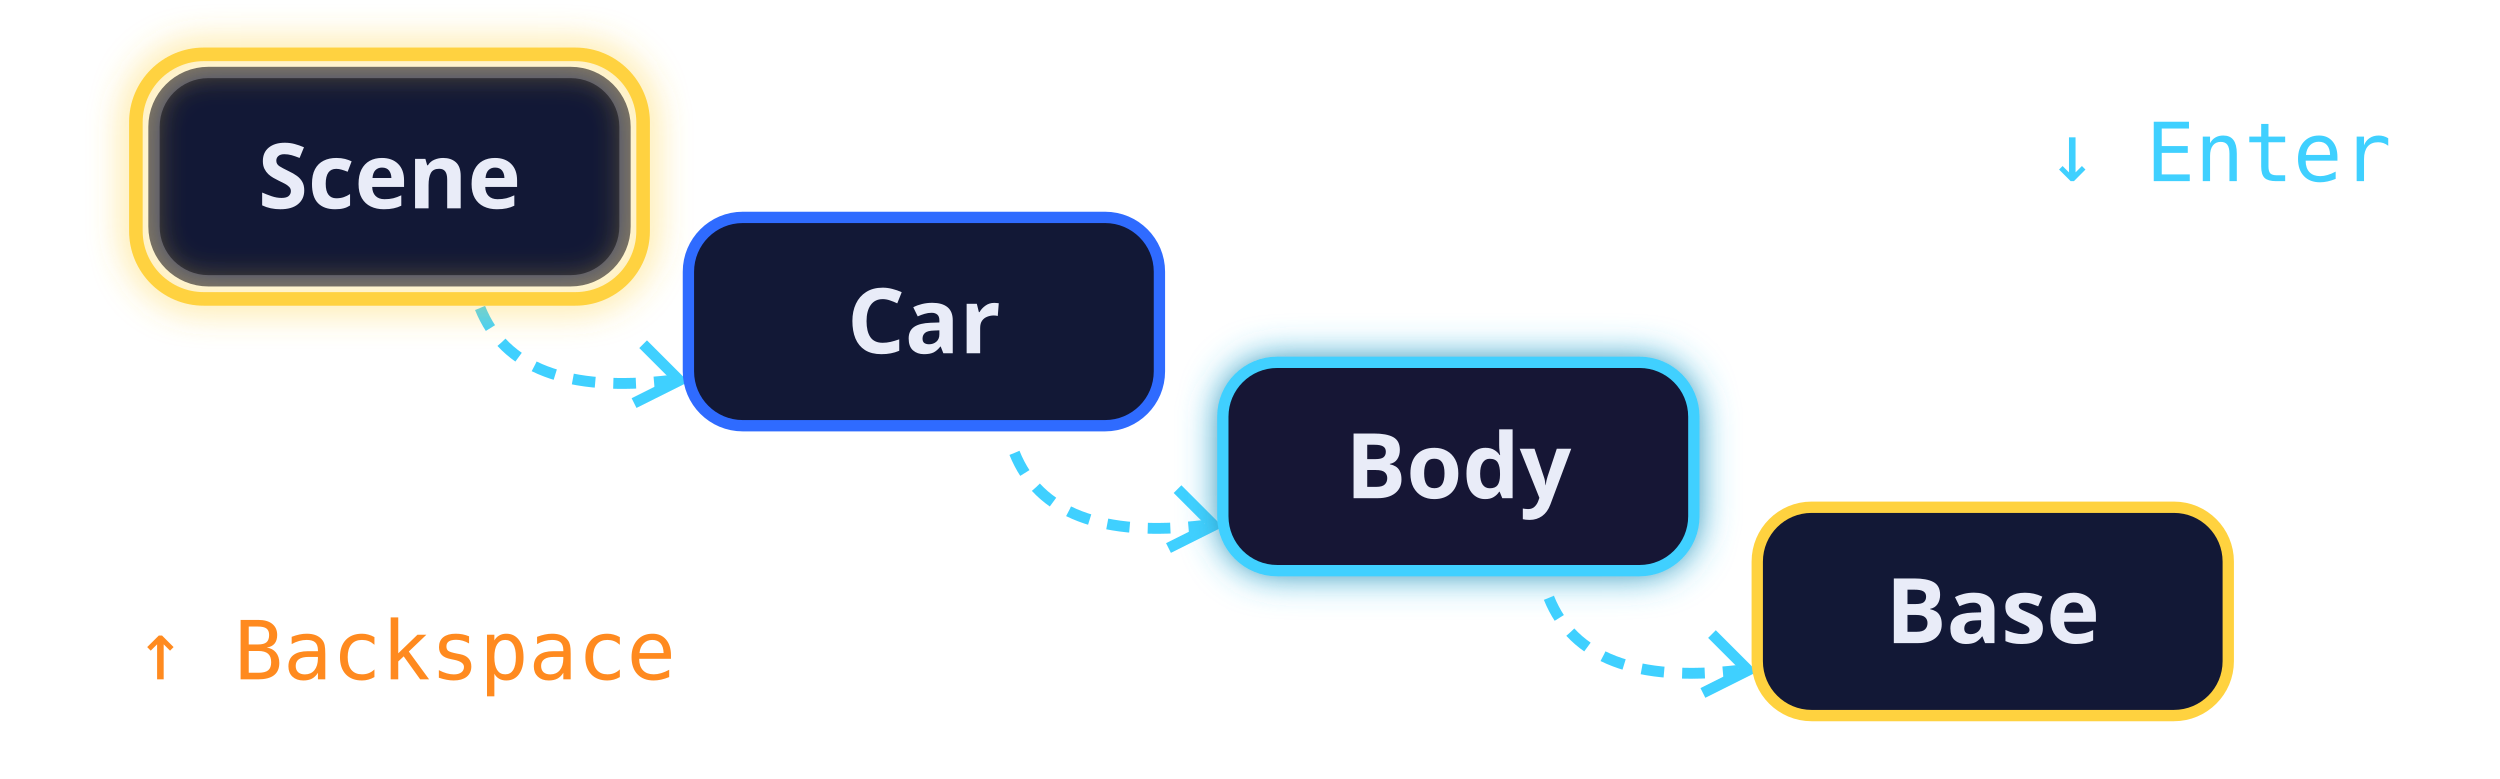
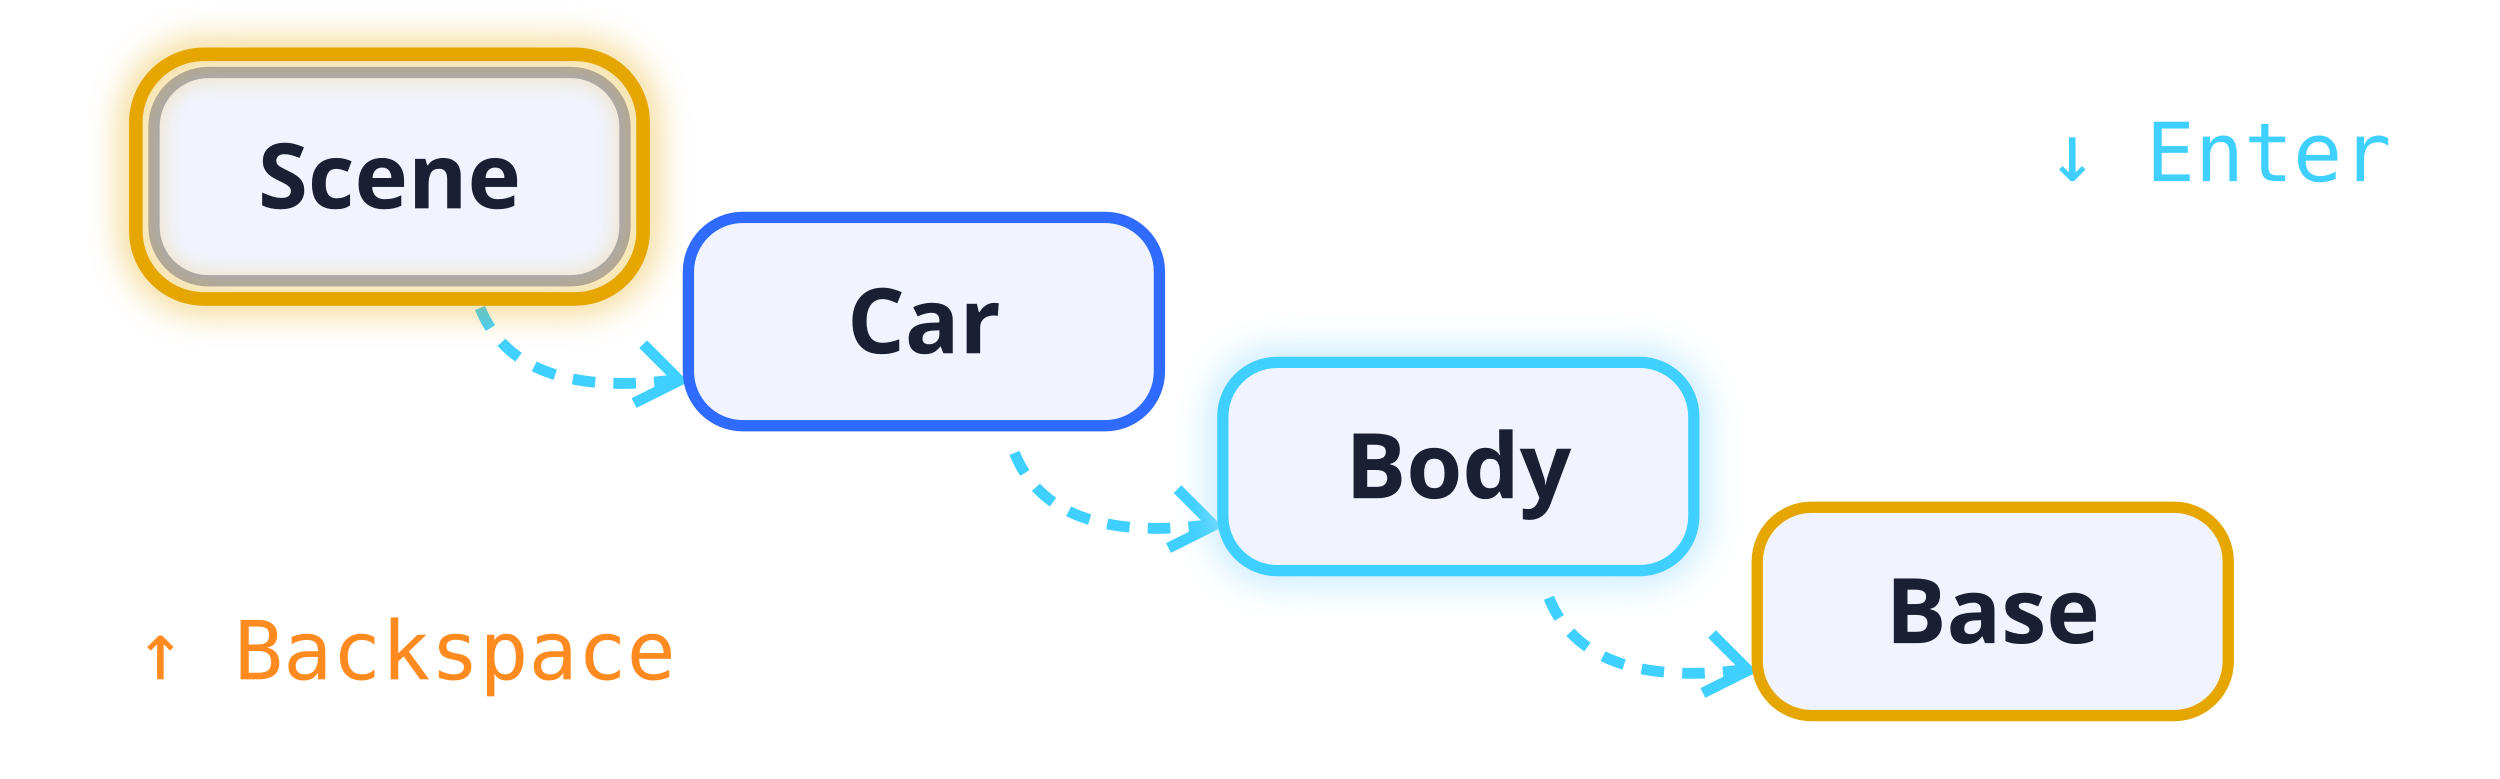
- <svg xmlns="http://www.w3.org/2000/svg" viewBox="0 0 552 172" role="img" aria-label="Levels Scene, Car, Body, Base: Enter goes down, Backspace goes up" style="display:block;width:100%;height:auto;background:#0A0D1C;border-radius:12px">
+ <svg xmlns="http://www.w3.org/2000/svg" viewBox="0 0 552 172" role="img" aria-label="Levels Scene, Car, Body, Base: Enter goes down, Backspace goes up" style="display:block;width:100%;height:auto;border-radius:12px">
  <defs>
    <linearGradient id="ho-navigate-accentGrad" x1="0" y1="0" x2="1" y2="0">
      <stop offset="0" stop-color="#2F6BFF" />
      <stop offset="0.5" stop-color="#8B5CFF" />
      <stop offset="1" stop-color="#FF5FA2" />
    </linearGradient>
    <linearGradient id="ho-navigate-floorFade" x1="0" y1="0" x2="0" y2="1">
      <stop offset="0" stop-color="#FFFFFF" stop-opacity="0" />
      <stop offset="0.5" stop-color="#FFFFFF" stop-opacity="1" />
      <stop offset="1" stop-color="#FFFFFF" stop-opacity="0" />
    </linearGradient>
    <mask id="ho-navigate-floorMask">
      <rect x="900" y="300" width="1200" height="700" fill="url(#ho-navigate-floorFade)" />
    </mask>
    <filter id="ho-navigate-glow" x="-30%" y="-30%" width="160%" height="160%">
      <feGaussianBlur stdDeviation="4" result="b" />
      <feMerge>
        <feMergeNode in="b" />
        <feMergeNode in="SourceGraphic" />
      </feMerge>
    </filter>
    <filter id="ho-navigate-softGlow" x="-50%" y="-50%" width="200%" height="200%">
      <feGaussianBlur stdDeviation="10" result="b" />
      <feMerge>
        <feMergeNode in="b" />
        <feMergeNode in="SourceGraphic" />
      </feMerge>
    </filter>
  </defs>
-   <rect x="34" y="16" width="104" height="46" rx="12" fill="#121836" stroke="#4A5070" stroke-width="2.5" />
-   <text x="86.0" y="46.0" font-family="IBM Plex Sans, sans-serif" font-size="20" font-weight="600" fill="#E9ECF8" text-anchor="middle">Scene</text>
+   <rect x="34" y="16" width="104" height="46" rx="12" fill="#F1F4FF" stroke="#A3A9C2" stroke-width="2.5" />
+   <text x="86.0" y="46.0" font-family="IBM Plex Sans, sans-serif" font-size="20" font-weight="600" fill="#1B1F33" text-anchor="middle">Scene</text>
  <path d="M106 68 q8 20 42 16" fill="none" stroke="#3FD0FF" stroke-width="2.4" stroke-dasharray="5 4" />
  <path d="M142 76 l8 8 l-10 5" fill="none" stroke="#3FD0FF" stroke-width="2.4" />
-   <rect x="152" y="48" width="104" height="46" rx="12" fill="#121836" stroke="#2F6BFF" stroke-width="2.5" />
-   <text x="204.0" y="78.0" font-family="IBM Plex Sans, sans-serif" font-size="20" font-weight="600" fill="#E9ECF8" text-anchor="middle">Car</text>
+   <rect x="152" y="48" width="104" height="46" rx="12" fill="#F1F4FF" stroke="#2F6BFF" stroke-width="2.5" />
+   <text x="204.0" y="78.0" font-family="IBM Plex Sans, sans-serif" font-size="20" font-weight="600" fill="#1B1F33" text-anchor="middle">Car</text>
  <path d="M224 100 q8 20 42 16" fill="none" stroke="#3FD0FF" stroke-width="2.4" stroke-dasharray="5 4" />
  <path d="M260 108 l8 8 l-10 5" fill="none" stroke="#3FD0FF" stroke-width="2.4" />
-   <rect x="270" y="80" width="104" height="46" rx="12" fill="#121836" stroke="#3FD0FF" stroke-width="2.5" filter="url(#ho-navigate-glow)" />
-   <text x="322.0" y="110.0" font-family="IBM Plex Sans, sans-serif" font-size="20" font-weight="600" fill="#E9ECF8" text-anchor="middle">Body</text>
+   <rect x="270" y="80" width="104" height="46" rx="12" fill="#F1F4FF" stroke="#3FD0FF" stroke-width="2.5" filter="url(#ho-navigate-glow)" />
+   <text x="322.0" y="110.0" font-family="IBM Plex Sans, sans-serif" font-size="20" font-weight="600" fill="#1B1F33" text-anchor="middle">Body</text>
  <path d="M342 132 q8 20 42 16" fill="none" stroke="#3FD0FF" stroke-width="2.4" stroke-dasharray="5 4" />
  <path d="M378 140 l8 8 l-10 5" fill="none" stroke="#3FD0FF" stroke-width="2.4" />
-   <rect x="388" y="112" width="104" height="46" rx="12" fill="#121836" stroke="#FFD23F" stroke-width="2.5" />
-   <text x="440.0" y="142.0" font-family="IBM Plex Sans, sans-serif" font-size="20" font-weight="600" fill="#E9ECF8" text-anchor="middle">Base</text>
+   <rect x="388" y="112" width="104" height="46" rx="12" fill="#F1F4FF" stroke="#E5A600" stroke-width="2.5" />
+   <text x="440.0" y="142.0" font-family="IBM Plex Sans, sans-serif" font-size="20" font-weight="600" fill="#1B1F33" text-anchor="middle">Base</text>
  <text x="528.0" y="40.0" font-family="IBM Plex Mono, monospace" font-size="18" font-weight="500" fill="#3FD0FF" text-anchor="end">↓ Enter<animate attributeName="opacity" values="1;1;1;0.25;0.25;0.25" keyTimes="0.00;0.16;0.33;0.50;0.66;0.83" calcMode="discrete" dur="6s" repeatCount="indefinite" />
  </text>
  <text x="30.0" y="150.0" font-family="IBM Plex Mono, monospace" font-size="18" font-weight="500" fill="#FF8A1F" text-anchor="start">↑ Backspace<animate attributeName="opacity" values="0.25;0.25;0.25;1;1;1" keyTimes="0.00;0.16;0.33;0.50;0.66;0.83" calcMode="discrete" dur="6s" repeatCount="indefinite" />
  </text>
  <g filter="url(#ho-navigate-glow)">
    <animateTransform attributeName="transform" type="translate" values="0 0;118 32;236 64;354 96;236 64;118 32" keyTimes="0.00;0.16;0.33;0.50;0.66;0.83" calcMode="discrete" dur="6s" repeatCount="indefinite" />
-     <rect x="30" y="12" width="112" height="54" rx="15" fill="none" stroke="#FFD23F" stroke-width="3" />
+     <rect x="30" y="12" width="112" height="54" rx="15" fill="none" stroke="#E5A600" stroke-width="3" />
  </g>
</svg>
